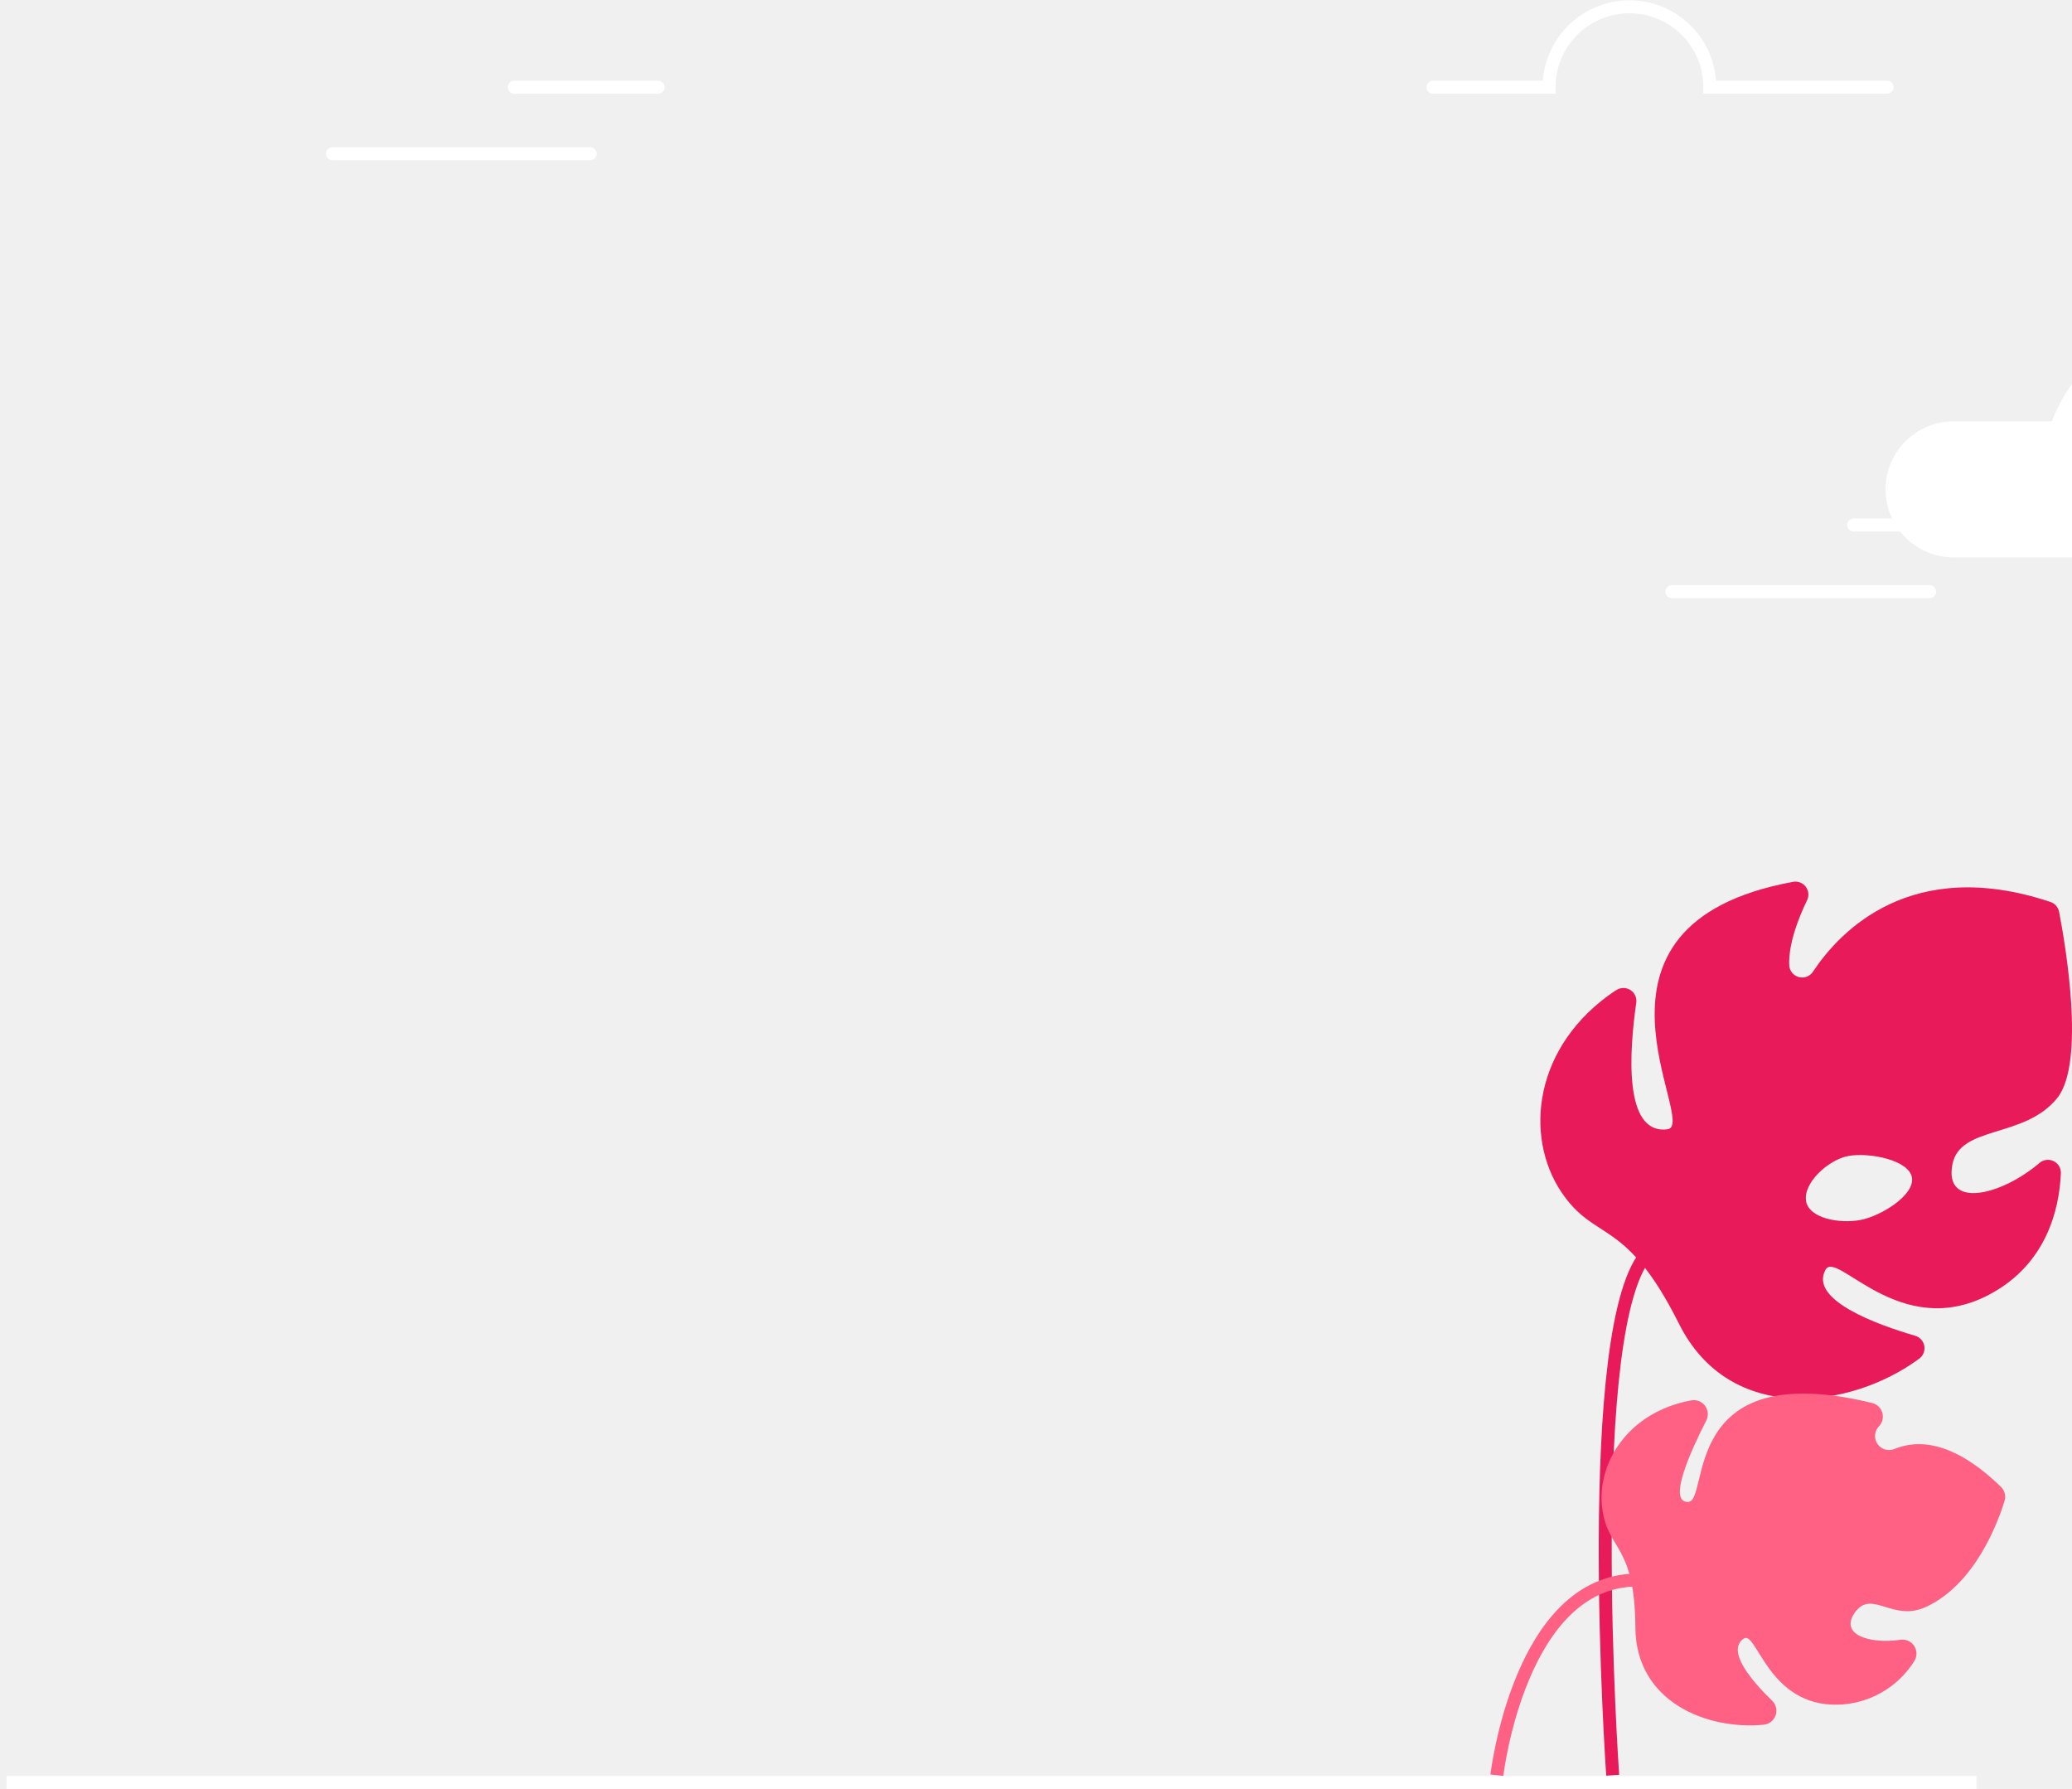
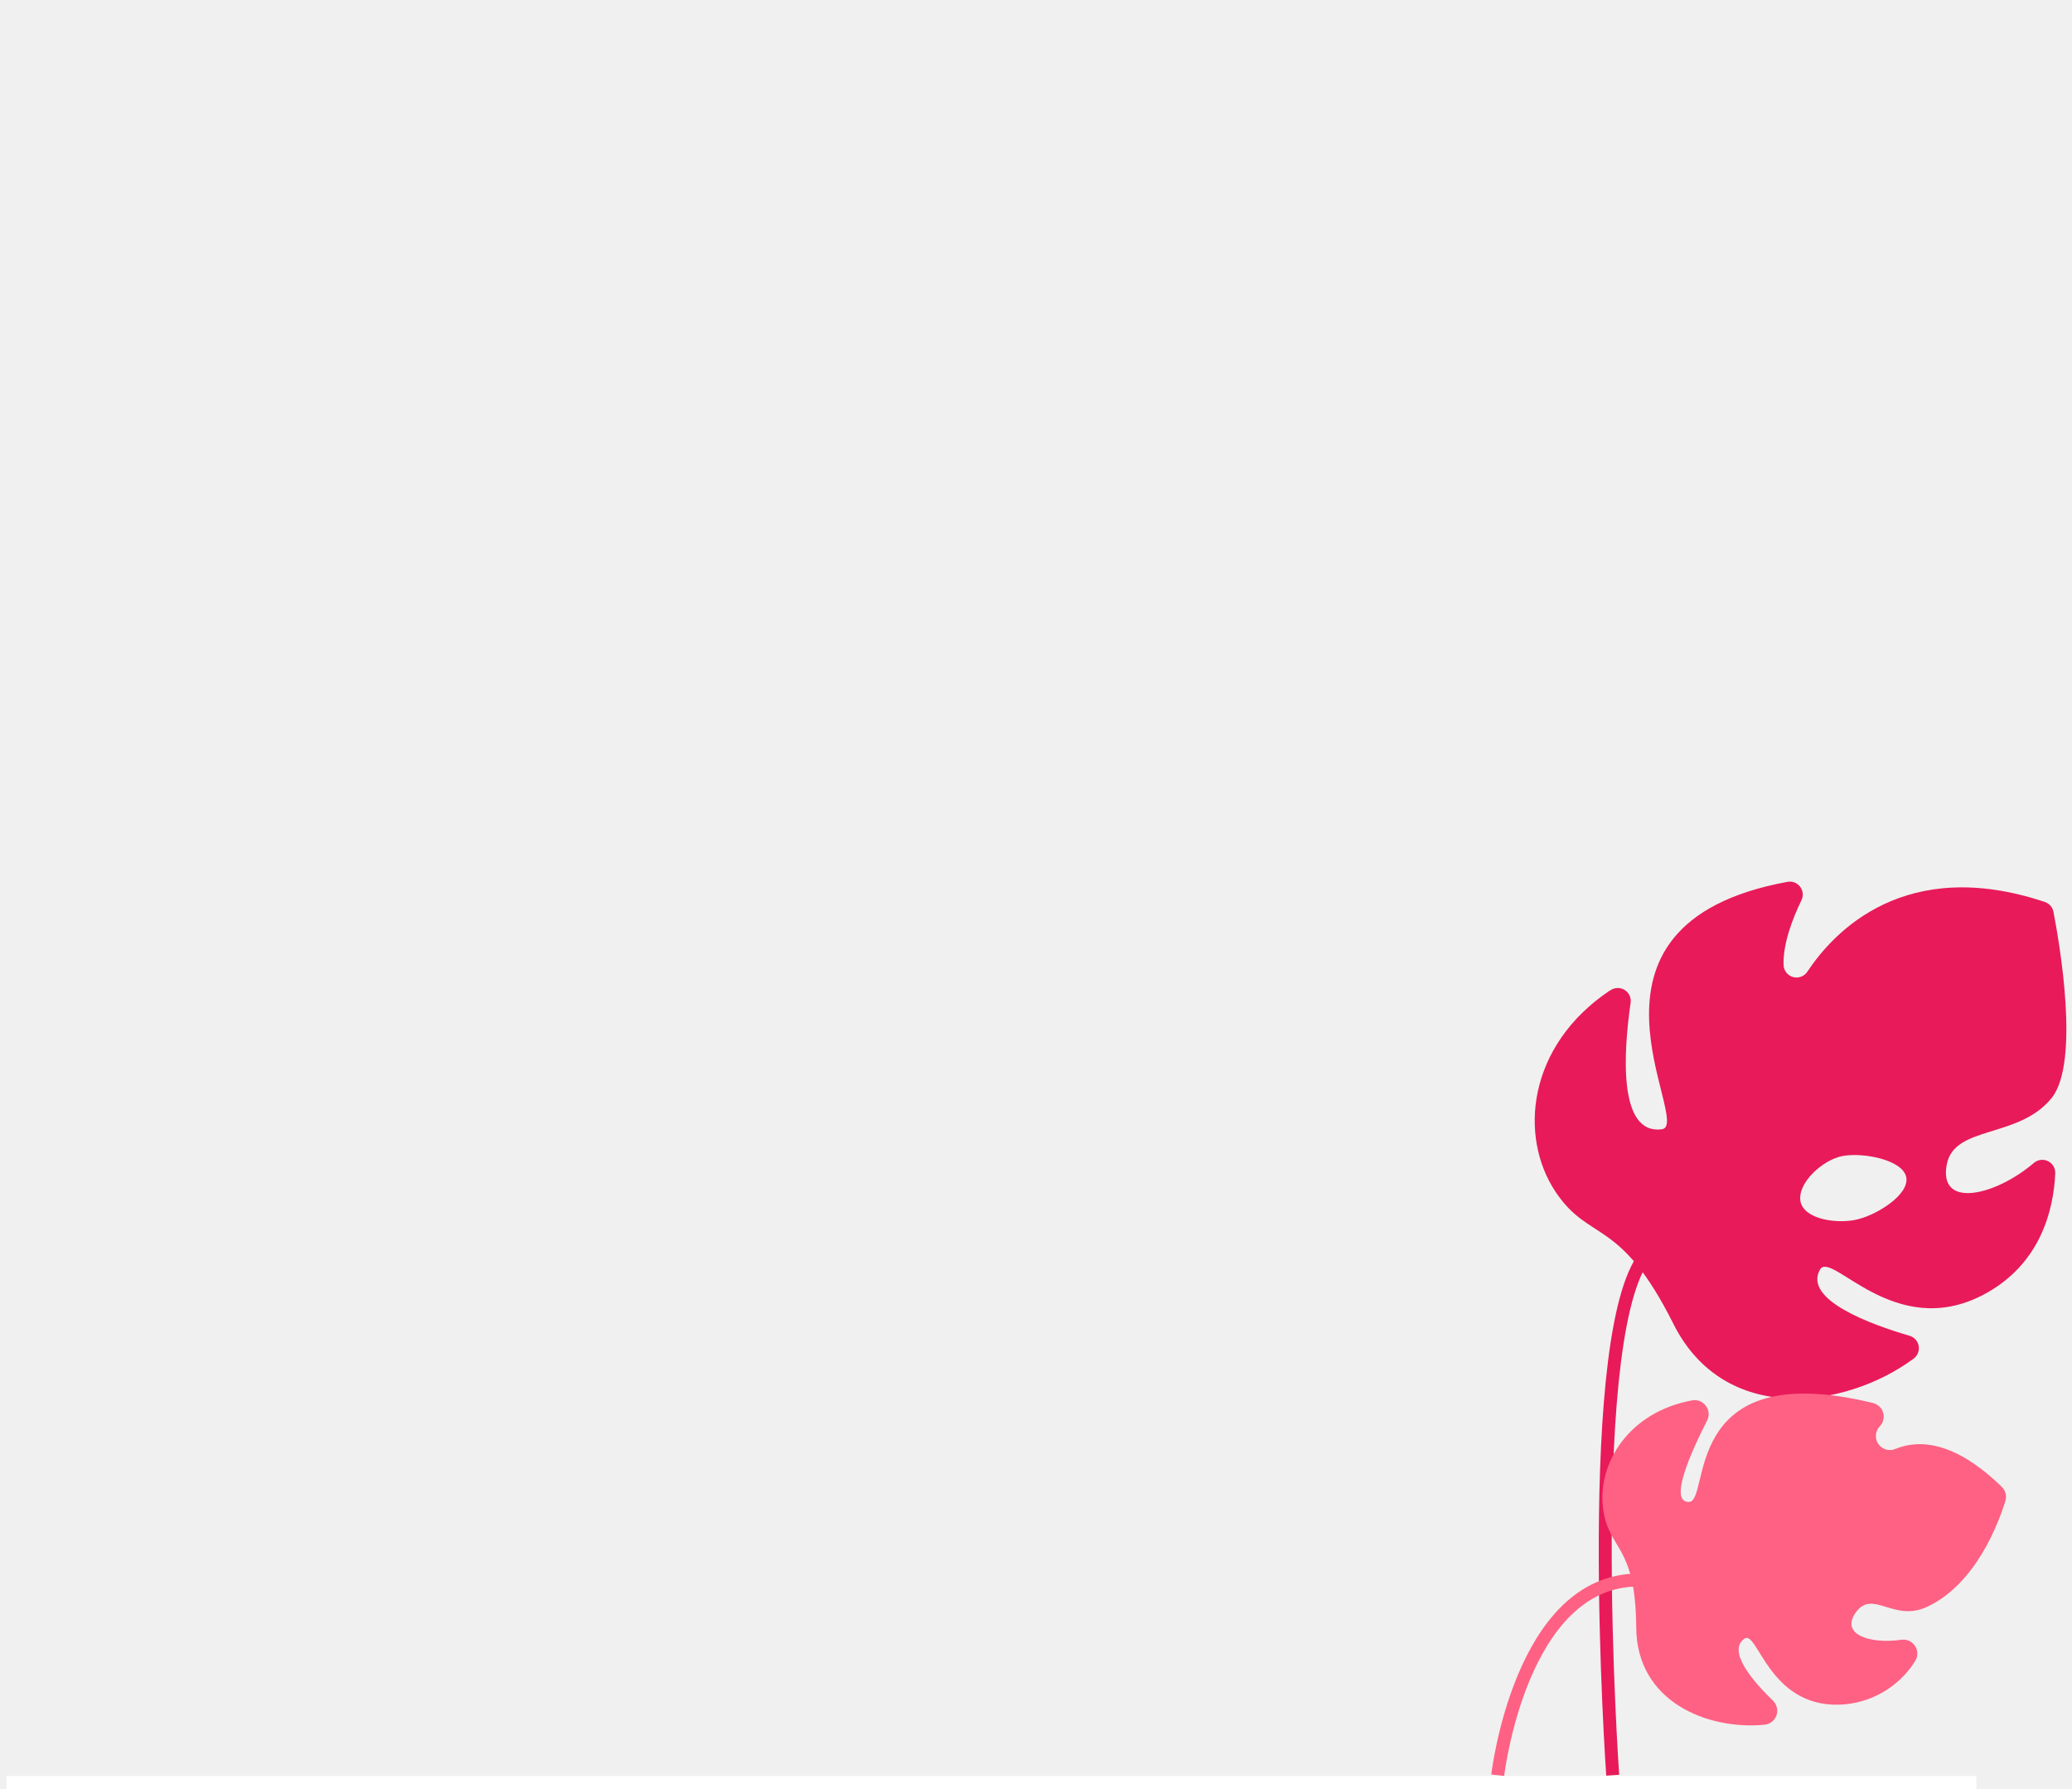
- <svg xmlns="http://www.w3.org/2000/svg" style="background-color: #000" viewBox="0 0 319.75 276">
-   <path d="M263.47,206.82a2,2,0,0,1,3.15,2c-1,7-2.07,20.33,4.85,19.4,4.94-.66-16.65-31.53,19.32-38.16a2,2,0,0,1,2.18,2.89c-1.32,2.74-2.83,6.61-2.73,9.9a2,2,0,0,0,3.71,1c4.1-6.15,15.1-17.86,36.59-10.7a2,2,0,0,1,1.35,1.54c0.93,4.8,4.13,23.24-.29,28.72-5.09,6.31-15,4.14-16.18,10.25-1.3,6.91,7.51,4.82,13.42-.22a2,2,0,0,1,3.32,1.64c-0.25,5.45-2.18,14-11.12,18.69-13.78,7.21-23.48-7-25.19-3.88-2.59,4.66,7.94,8.47,13.78,10.18a2,2,0,0,1,.61,3.59c-10.52,7.74-29.13,10.28-37-5.41-8.3-16.59-12.93-12.49-18.19-20.38-5.71-8.57-4.33-22.54,8.38-31.05m29.4,32.47c0.5,2.73,5.2,3.51,8.35,2.94s8.47-3.83,8-6.56-6.62-3.9-9.78-3.33-7.05,4.22-6.55,6.95" transform="translate(-14.13 -54)" fill="#e81a5a" />
-   <path d="M263,327.88s-4.91-70.27,5.54-80.72" transform="translate(-14.13 -54)" fill="none" stroke="#e81a5a" stroke-miterlimit="10" stroke-width="2" />
-   <g id="clouds" transform="translateX(200%)">
-     <animate attributeType="CSS" attributeName="opacity" from="1" to="0" dur="0.5s" repeatCount="1" fill="freeze" begin="3s" />
-     <line x1="51.31" y1="23.72" x2="91.08" y2="23.72" fill="none" stroke="#fff" stroke-linecap="round" stroke-miterlimit="10" stroke-width="2">
-       <animateTransform attributeName="transform" type="translate" from="180 0" to="-40 0" dur="0.5s" repeatCount="1" fill="freeze" />
-       <animateTransform attributeName="transform" type="translate" from="-40 0" to="-40 -50" dur="0.5s" repeatCount="1" fill="freeze" additive="sum" begin="3s" />
+ <svg xmlns="http://www.w3.org/2000/svg" viewBox="0 0 319.75 276">
+   <g>
+     <path d="M263.47,206.82a2,2,0,0,1,3.15,2c-1,7-2.07,20.33,4.85,19.4,4.94-.66-16.65-31.53,19.32-38.16a2,2,0,0,1,2.18,2.89c-1.32,2.74-2.83,6.61-2.73,9.9a2,2,0,0,0,3.71,1c4.1-6.15,15.1-17.86,36.59-10.7a2,2,0,0,1,1.35,1.54c0.93,4.8,4.13,23.24-.29,28.72-5.09,6.31-15,4.14-16.18,10.25-1.3,6.91,7.51,4.82,13.42-.22a2,2,0,0,1,3.32,1.64c-0.25,5.45-2.18,14-11.12,18.69-13.78,7.21-23.48-7-25.19-3.88-2.59,4.66,7.94,8.47,13.78,10.18a2,2,0,0,1,.61,3.59c-10.52,7.74-29.13,10.28-37-5.41-8.3-16.59-12.93-12.49-18.19-20.38-5.71-8.57-4.33-22.54,8.38-31.05m29.4,32.47c0.5,2.73,5.2,3.51,8.35,2.94s8.47-3.83,8-6.56-6.62-3.9-9.78-3.33-7.05,4.22-6.55,6.95" transform="translate(-15 -54)" fill="#e81a5a">
+       <animateTransform attributeName="transform" type="translate" from="-15 -54" to="-15 -54" dur="1s" />
+       <animateTransform attributeName="transform" type="rotate" values="-3, 260, 250; 0, 260, 250; 3, 260, 250; 0, 260, 250; -3, 260, 250;" dur="1.5s" repeatCount="indefinite" fill="freeze" additive="sum" />
+     </path>
+     <path d="M263,327.88s-4.91-70.27,5.54-80.72" transform="translate(-14.13 -54)" fill="none" stroke="#e81a5a" stroke-miterlimit="10" stroke-width="2" />
+   </g>
+   <g id="clouds">
+     <animate attributeType="CSS" attributeName="opacity" from="1" to="0" dur="0.5s" repeatCount="1" fill="freeze" begin="6.5s" />
+     <line x1="51.31" y1="23.72" x2="91.08" y2="23.72" transform="translate(380 0)" fill="none" stroke="#fff" stroke-linecap="round" stroke-miterlimit="10" stroke-width="2">
+       <animateTransform attributeName="transform" type="translate" from="380 0" to="-40 0" dur="2s" repeatCount="1" fill="freeze" begin="4s" />
+       <animateTransform attributeName="transform" type="translate" from="0 0" to="0 -50" dur="0.5s" repeatCount="1" fill="freeze" additive="sum" begin="6.5s" />
    </line>
-     <path d="M85.22,67.45H57.86a12.4,12.4,0,1,0-24.8,0H15.13" transform="translate(206 -54)" fill="none" stroke="#fff" stroke-linecap="round" stroke-miterlimit="10" stroke-width="2">
-       <animateTransform attributeName="transform" type="translate" from="206 -54" to="-14 -54" dur="0.5s" repeatCount="1" fill="freeze" />
-       <animateTransform attributeName="transform" type="translate" from="-14 -54" to="-14 -64" dur="0.5s" repeatCount="1" fill="freeze" additive="sum" begin="3s" />
+     <path d="M85.22,67.45H57.86a12.4,12.4,0,1,0-24.8,0H15.13" transform="translate(406 -54)" fill="none" stroke="#fff" stroke-linecap="round" stroke-miterlimit="10" stroke-width="2">
+       <animateTransform attributeName="transform" type="translate" from="406 -54" to="-14 -54" dur="2s" repeatCount="1" fill="freeze" begin="4s" />
+       <animateTransform attributeName="transform" type="translate" from="0 0" to="0 -64" dur="0.5s" repeatCount="1" fill="freeze" additive="sum" begin="6.5s" />
    </path>
-     <line x1="79.35" y1="13.45" x2="101.55" y2="13.45" fill="none" stroke="#fff" stroke-linecap="round" stroke-miterlimit="10" stroke-width="2">
-       <animateTransform attributeName="transform" type="translate" from="220 0" to="0 0" dur="0.5s" repeatCount="1" fill="freeze" />
-       <animateTransform attributeName="transform" type="translate" from="-40 0" to="-40 -50" dur="0.5s" repeatCount="1" fill="freeze" additive="sum" begin="3s" />
+     <line x1="79.35" y1="13.45" x2="101.55" y2="13.45" transform="translate(420 0)" fill="none" stroke="#fff" stroke-linecap="round" stroke-miterlimit="10" stroke-width="2">
+       <animateTransform attributeName="transform" type="translate" from="420 0" to="0 0" dur="2s" repeatCount="1" fill="freeze" begin="4s" />
+       <animateTransform attributeName="transform" type="translate" from="0 0" to="0 -50" dur="0.5s" repeatCount="1" fill="freeze" additive="sum" begin="6.5s" />
    </line>
-     <line x1="258" y1="91.28" x2="297.78" y2="91.28" fill="none" stroke="#fff" stroke-linecap="round" stroke-miterlimit="10" stroke-width="2">
-       <animateTransform attributeName="transform" type="translate" from="220 0" to="0 0" dur="0.5s" repeatCount="1" fill="freeze" />
-       <animateTransform attributeName="transform" type="translate" from="-40 0" to="-40 -50" dur="0.5s" repeatCount="1" fill="freeze" additive="sum" begin="3s" />
+     <line x1="258" y1="91.28" x2="297.78" y2="91.28" transform="translate(420 0)" fill="none" stroke="#fff" stroke-linecap="round" stroke-miterlimit="10" stroke-width="2">
+       <animateTransform attributeName="transform" type="translate" from="420 0" to="0 0" dur="2s" repeatCount="1" fill="freeze" begin="4s" />
+       <animateTransform attributeName="transform" type="translate" from="0 0" to="0 -50" dur="0.5s" repeatCount="1" fill="freeze" additive="sum" begin="6.5s" />
    </line>
-     <line x1="286.05" y1="81" x2="308.25" y2="81" fill="none" stroke="#fff" stroke-linecap="round" stroke-miterlimit="10" stroke-width="2">
-       <animateTransform attributeName="transform" type="translate" from="220 0" to="0 0" dur="0.5s" repeatCount="1" fill="freeze" />
-       <animateTransform attributeName="transform" type="translate" from="-40 0" to="-40 -50" dur="0.5s" repeatCount="1" fill="freeze" additive="sum" begin="3s" />
+     <line x1="286.05" y1="81" x2="308.25" y2="81" transform="translate(420 0)" fill="none" stroke="#fff" stroke-linecap="round" stroke-miterlimit="10" stroke-width="2">
+       <animateTransform attributeName="transform" type="translate" from="420 0" to="0 0" dur="2s" repeatCount="1" fill="freeze" begin="4s" />
+       <animateTransform attributeName="transform" type="translate" from="0 0" to="0 -50" dur="0.5s" repeatCount="1" fill="freeze" additive="sum" begin="6.5s" />
    </line>
-     <path d="M235.77,119H216.32a35.49,35.49,0,0,0-68-13.69A26.34,26.34,0,0,0,135.43,102a26.72,26.72,0,0,0-24.8,17H95.48a10.49,10.49,0,0,0,0,21h140.3a10.49,10.49,0,0,0,0-21" transform="translate(206 -54)" fill="#fff">
-       <animateTransform attributeName="transform" type="translate" from="206 -54" to="-14 -54" dur="0.5s" repeatCount="1" fill="freeze" />
-       <animateTransform attributeName="transform" type="translate" from="-14 -54" to="-14 -104" dur="0.5s" repeatCount="1" fill="freeze" additive="sum" begin="3s" />
+     <path d="M235.77,119H216.32a35.49,35.49,0,0,0-68-13.69A26.34,26.34,0,0,0,135.43,102a26.72,26.72,0,0,0-24.8,17H95.48a10.49,10.49,0,0,0,0,21h140.3a10.49,10.49,0,0,0,0-21" transform="translate(406 -54)" fill="#fff">
+       <animateTransform attributeName="transform" type="translate" from="406 -54" to="-14 -54" dur="2s" repeatCount="1" fill="freeze" begin="4s" />
+       <animateTransform attributeName="transform" type="translate" from="0 0" to="0 -104" dur="0.5s" repeatCount="1" fill="freeze" additive="sum" begin="6.5s" />
    </path>
  </g>
-   <g id="case" transform="scale(0.1) translate(-230 -275)">
-     <animateTransform attributeName="transform" type="scale" values="0; 0.2; 0.4; 1" calcMode="paced" dur="3s" repeatCount="1" fill="freeze" begin="1s" />
-     <animateTransform attributeName="transform" type="translate" from="-230 -275" to="-230 -275" dur="3s" repeatCount="1" fill="freeze" begin="1s" additive="sum" />
-     <animateMotion dur="3s" begin="1s" path="M179,111c24.19-9.24,29.8-15.84,29.42-20.44C207.18,75.43,138.73,51.78,96,84c-2.93,2.21-31.66,24.52-29,54,3.54,39.18,59.83,61.15,75.7,67.35,53.65,20.94,94.43,8.79,101.78,27.18,2.89,7.25.78,19.69-21.48,42.47" fill="freeze" />
+   <g id="case" transform="scale(0) translate(0 -227)">
+     <animateTransform attributeName="transform" type="scale" values="0; 0.1; 0.2; 0.5; 1" keyTimes="0; 0.3; 0.6; 0.8; 1" dur="2s" repeatCount="1" fill="freeze" begin="6s" />
+     <animateTransform attributeName="transform" type="translate" from="0 -227" to="-200 -227" dur="2s" repeatCount="1" fill="freeze" begin="6s" additive="sum" />
+     <animateTransform attributeName="transform" type="rotate" values="30, 50, 140; -30, 50, 140; 20, 50, 140; 18.3, 50, 140; -6.5, 50, 140; 0, 50, 140" keyTimes="0; 0.3; 0.6; 0.8; 0.9; 1" calcMode="paced" dur="2s" repeatCount="1" fill="freeze" begin="6s" additive="sum" />
+     <animateMotion dur="2s" begin="6s" path="M 203 50 C 190 30 132 15 103 21 c -16 1 -90 2 -94 67 c 3.54 39.18 59.83 61.15 75.7 67.35 c 53.65 20.94 94.43 8.79 123.3 29.65 c 2.89 7.25 0.78 19.69 -24.48 41.47" fill="freeze" />
    <path d="M251.89,328.88a3.54,3.54,0,0,0,3.53-3.53v-5.07a3.53,3.53,0,1,0-7.06,0v5.07a3.55,3.55,0,0,0,3.53,3.53" transform="translate(0 -55)" fill="#a67ee5" />
    <path d="M251.89,328.88a3.54,3.54,0,0,0,3.53-3.53v-5.07a3.53,3.53,0,1,0-7.06,0v5.07A3.55,3.55,0,0,0,251.89,328.88Z" transform="translate(0 -55)" fill="none" stroke="#fff" stroke-miterlimit="10" stroke-width="2" />
    <path d="M176.35,328.88a3.54,3.54,0,0,0,3.53-3.53v-5.07a3.53,3.53,0,1,0-7.06,0v5.07a3.54,3.54,0,0,0,3.53,3.53" transform="translate(0 -55)" fill="#a67ee5" />
    <path d="M176.35,328.88a3.54,3.54,0,0,0,3.53-3.53v-5.07a3.53,3.53,0,1,0-7.06,0v5.07A3.54,3.54,0,0,0,176.35,328.88Z" transform="translate(0 -55)" fill="none" stroke="#fff" stroke-miterlimit="10" stroke-width="2" />
    <path d="M170.92,320.29h74.5a11.38,11.38,0,0,0,11.35-11.35V242.86a11.38,11.38,0,0,0-11.35-11.35h-74.5a11.38,11.38,0,0,0-11.35,11.35v66.08a11.38,11.38,0,0,0,11.35,11.35" transform="translate(0 -55)" fill="#a67ee5" />
    <rect x="13.44" y="149.73" width="97.2" height="88.78" rx="11.35" ry="11.35" fill="none" stroke="#fff" stroke-miterlimit="10" stroke-width="2" transform="translate(146 27)" />
    <path d="M199.26,219.15h32.4a4.09,4.09,0,0,1,4.08,4.08v16a1.19,1.19,0,0,1-1.19,1.19h-2.7a1.19,1.19,0,0,1-1.19-1.19V224.86a1.27,1.27,0,0,0-1.27-1.27H201.53a1.27,1.27,0,0,0-1.27,1.27v14.38a1.19,1.19,0,0,1-1.19,1.19h-2.7a1.19,1.19,0,0,1-1.19-1.19v-16a4.1,4.1,0,0,1,4.09-4.08" transform="translate(0 -55)" fill="#a67ee5" />
    <path d="M199.26,219.15h32.4a4.09,4.09,0,0,1,4.08,4.08v16a1.19,1.19,0,0,1-1.19,1.19h-2.7a1.19,1.19,0,0,1-1.19-1.19V224.86a1.27,1.27,0,0,0-1.27-1.27H201.53a1.27,1.27,0,0,0-1.27,1.27v14.38a1.19,1.19,0,0,1-1.19,1.19h-2.7a1.19,1.19,0,0,1-1.19-1.19v-16A4.1,4.1,0,0,1,199.26,219.15Z" transform="translate(0 -55)" fill="none" stroke="#fff" stroke-miterlimit="10" stroke-width="2" />
    <path d="M185.34,320.29h74.5a11.38,11.38,0,0,0,11.35-11.35V242.86a11.38,11.38,0,0,0-11.35-11.35h-74.5A11.38,11.38,0,0,0,174,242.86v66.08a11.39,11.39,0,0,0,11.35,11.35" transform="translate(0 -55)" fill="#a67ee5" />
    <path d="M185.34,320.29h74.5a11.38,11.38,0,0,0,11.35-11.35V242.86a11.38,11.38,0,0,0-11.35-11.35h-74.5A11.38,11.38,0,0,0,174,242.86v66.08A11.39,11.39,0,0,0,185.34,320.29Z" transform="translate(0 -55)" fill="none" stroke="#fff" stroke-miterlimit="10" stroke-width="2" />
    <line x1="108.1" y1="170.64" x2="44.84" y2="170.64" fill="none" stroke="#fff" stroke-linecap="round" stroke-miterlimit="10" stroke-width="2" transform="translate(146 27)" />
    <line x1="108.1" y1="194.12" x2="44.84" y2="194.12" fill="none" stroke="#fff" stroke-linecap="round" stroke-miterlimit="10" stroke-width="2" transform="translate(146 27)" />
    <line x1="108.1" y1="217.59" x2="44.84" y2="217.59" fill="none" stroke="#fff" stroke-linecap="round" stroke-miterlimit="10" stroke-width="2" transform="translate(146 27)" />
    <path d="M168.12,253.68h0.67v44.46h-0.67a3.53,3.53,0,0,1-3.52-3.51V257.2a3.52,3.52,0,0,1,3.52-3.52" transform="translate(0 -55)" fill="#a67ee5" />
    <path d="M168.12,253.68h0.67v44.46h-0.67a3.53,3.53,0,0,1-3.52-3.51V257.2A3.52,3.52,0,0,1,168.12,253.68Z" transform="translate(0 -55)" fill="none" stroke="#fff" stroke-miterlimit="10" stroke-width="2" />
    <line x1="69.34" y1="137.08" x2="13.75" y2="57.25" fill="none" stroke="#fff" stroke-linecap="round" stroke-linejoin="round" stroke-width="2" transform="translate(146 27)" />
    <line x1="69.34" y1="137.08" x2="50.8" y2="57.25" fill="none" stroke="#fff" stroke-linecap="round" stroke-linejoin="round" stroke-width="2" transform="translate(146 27)" />
    <line x1="87.86" y1="57.25" x2="69.34" y2="137.08" fill="none" stroke="#fff" stroke-linecap="round" stroke-linejoin="round" stroke-width="2" transform="translate(146 27)" />
    <line x1="124.92" y1="57.25" x2="69.34" y2="137.08" fill="none" stroke="#fff" stroke-linecap="round" stroke-linejoin="round" stroke-width="2" transform="translate(146 27)" />
    <path d="M215.46,83.44A55.58,55.58,0,0,1,271,139c0-6.76-8.3-12.25-18.53-12.25s-18.31,5.35-18.52,12c0,0.08,0,.17,0,0.26,0-6.76-8.3-12.25-18.53-12.25s-18.54,5.49-18.54,12.25c0-.09,0-0.17,0-0.26-0.22-6.64-8.42-12-18.52-12s-18.52,5.49-18.52,12.25a55.58,55.58,0,0,1,55.59-55.59m0-1.66A57.31,57.31,0,0,0,158.22,139a1.66,1.66,0,1,0,3.32,0c0-5.84,7.57-10.59,16.87-10.59,9.11,0,16.68,4.66,16.86,10.38V139a1.66,1.66,0,0,0,3.32,0c0-5.84,7.57-10.59,16.87-10.59s16.87,4.75,16.87,10.59a1.66,1.66,0,0,0,3.32,0v-0.21c0.18-5.73,7.74-10.39,16.86-10.39,9.3,0,16.87,4.75,16.87,10.59a1.66,1.66,0,1,0,3.32,0,57.3,57.3,0,0,0-57.23-57.25" transform="translate(0 -55)" fill="#fff" />
    <path d="M215.46,83.44c9.92,0,18,20.9,18.54,55.33,0.21-6.65,8.41-12,18.52-12S271,132.27,271,139a55.59,55.59,0,0,0-55.59-55.59" transform="translate(0 -55)" fill="#e81a5a" />
    <path d="M215.45,83.44A55.58,55.58,0,0,0,159.87,139c0-6.76,8.3-12.25,18.52-12.25s18.3,5.35,18.52,12c0.52-34.43,8.61-55.32,18.53-55.32" transform="translate(0 -55)" fill="#fe6183" />
    <path d="M215.46,83.44c-9.93,0-18,20.9-18.54,55.32,0,0.09,0,.17,0,0.26,0-6.76,8.3-12.25,18.53-12.25S234,132.27,234,139c0-.09,0-0.17,0-0.26-0.51-34.43-8.6-55.33-18.52-55.33" transform="translate(0 -55)" fill="#f7396b" />
  </g>
-   <path d="M322.92,283.4a2.14,2.14,0,0,1,.55,2.17c-1.06,3.43-4.58,12.85-12.1,16.34-5.13,2.38-8.33-2.7-10.92.77s2.1,5,6.92,4.31a2.16,2.16,0,0,1,2.14,3.34A14.34,14.34,0,0,1,297.78,317c-10.84.27-12.55-11.58-14.57-10.19-2.72,1.89,1.27,6.55,4.39,9.57a2.16,2.16,0,0,1-1.3,3.71c-8.76.84-19.72-3.51-19.8-15-0.08-12.94-4.25-11.8-5.11-18.35-0.91-6.88,3.88-14.88,13.74-16.69a2.16,2.16,0,0,1,2.31,3.11c-2.41,4.73-6,12.6-2.82,12.56,3.46,0-1.58-22.58,28.43-15.26a2.16,2.16,0,0,1,1.09,3.54l-0.1.11a2.16,2.16,0,0,0,2.41,3.45c3.66-1.52,9.16-1.27,16.47,5.84" transform="translate(-14.13 -54)" fill="#fe6183" />
-   <path d="M245.13,327.88s3.48-30.11,21.7-30.11" transform="translate(-14.13 -54)" fill="none" stroke="#fe6183" stroke-miterlimit="10" stroke-width="2" />
+   <path d="M322.92,283.4a2.14,2.14,0,0,1,.55,2.17c-1.06,3.43-4.58,12.85-12.1,16.34-5.13,2.38-8.33-2.7-10.92.77s2.1,5,6.92,4.31a2.16,2.16,0,0,1,2.14,3.34A14.34,14.34,0,0,1,297.78,317c-10.84.27-12.55-11.58-14.57-10.19-2.72,1.89,1.27,6.55,4.39,9.57a2.16,2.16,0,0,1-1.3,3.71c-8.76.84-19.72-3.51-19.8-15-0.08-12.94-4.25-11.8-5.11-18.35-0.91-6.88,3.88-14.88,13.74-16.69a2.16,2.16,0,0,1,2.31,3.11c-2.41,4.73-6,12.6-2.82,12.56,3.46,0-1.58-22.58,28.43-15.26a2.16,2.16,0,0,1,1.09,3.54l-0.1.11a2.16,2.16,0,0,0,2.41,3.45c3.66-1.52,9.16-1.27,16.47,5.84" transform="translate(-14 -54)" fill="#fe6183">
+     <animateTransform attributeName="transform" type="translate" values="-14 -54; -14 -50; -14 -54; -14 -54; -14 -50; -14 -54" keyTimes="0; 0.15; 0.3; 0.7; 0.85; 1" dur="4s" repeatCount="2" />
+     <animateTransform attributeName="transform" type="rotate" values="0, 270, 290; 5, 270, 290; 0, 270, 290; 0, 270, 290; 5, 270, 290; 0, 270, 290;" keyTimes="0; 0.15; 0.3; 0.7; 0.85; 1" dur="4s" repeatCount="indefinite" fill="freeze" additive="sum" />
+   </path>
+   <path d="M245.13,327.88s3.48-30.11,21.7-30.11" transform="translate(-14 -54)" fill="none" stroke="#fe6183" stroke-miterlimit="10" stroke-width="2">
+     <animate attributeName="d" type="translate" values="M245.13,327.88s3.48-30.11,21.7-30.115;       M 245.13 327.88 s 3.48 -30.11 22.87 -27.88;       M245.13,327.88s3.48-30.11,21.7-30.115;       M245.13,327.88s3.48-30.11,21.7-30.115;       M 245.13 327.88 s 3.48 -30.11 22.87 -27.88;       M245.13,327.88s3.48-30.11,21.7-30.115" keyTimes="0; 0.15; 0.3; 0.7; 0.85; 1" dur="4s" repeatCount="2" />
+   </path>
  <line x1="1" y1="275" x2="305" y2="275" fill="none" stroke="#fff" stroke-width="2">
-     <animate attributeName="x1" from="1" to="138" dur="0.25s" fill="freeze" begin="0.25s" />
-     <animate attributeName="x2" from="137" to="305" dur="0.25s" fill="freeze" />
+     <animate attributeName="x1" from="1" to="138" dur="0.25s" fill="freeze" begin="5.25s" />
+     <animate attributeName="x2" from="137" to="305" dur="0.25s" fill="freeze" begin="5s" />
  </line>
</svg>
